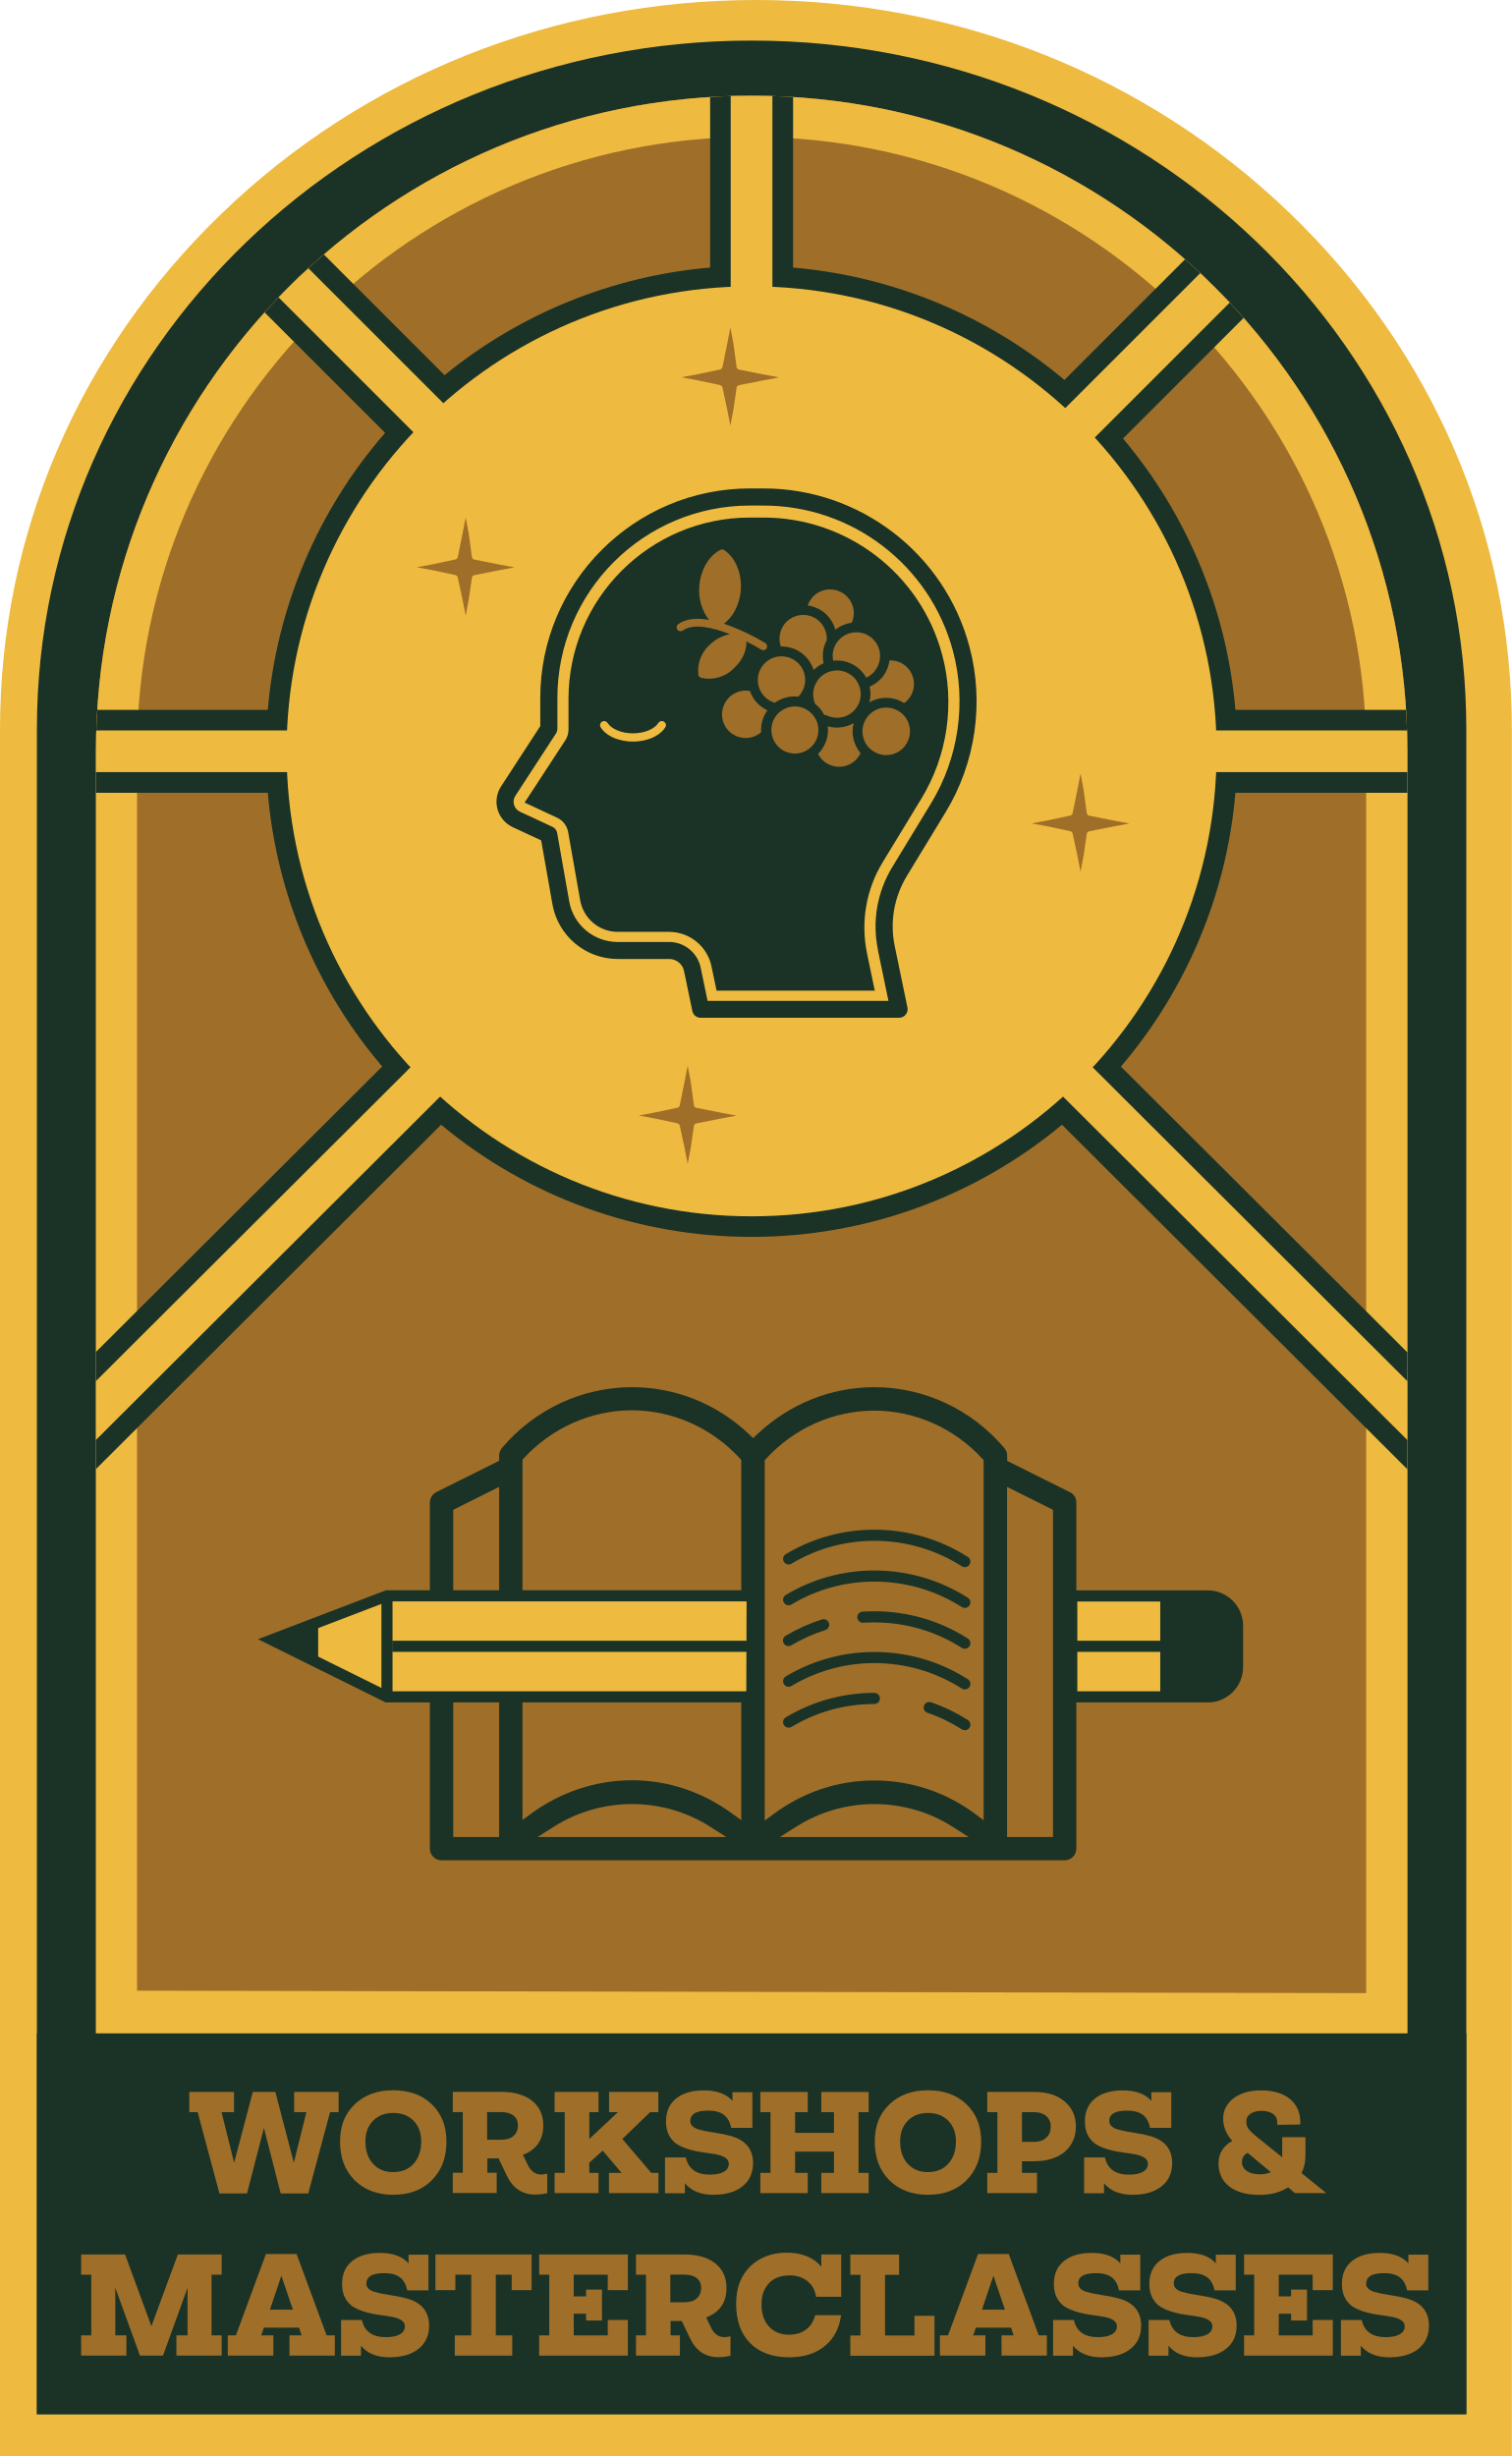
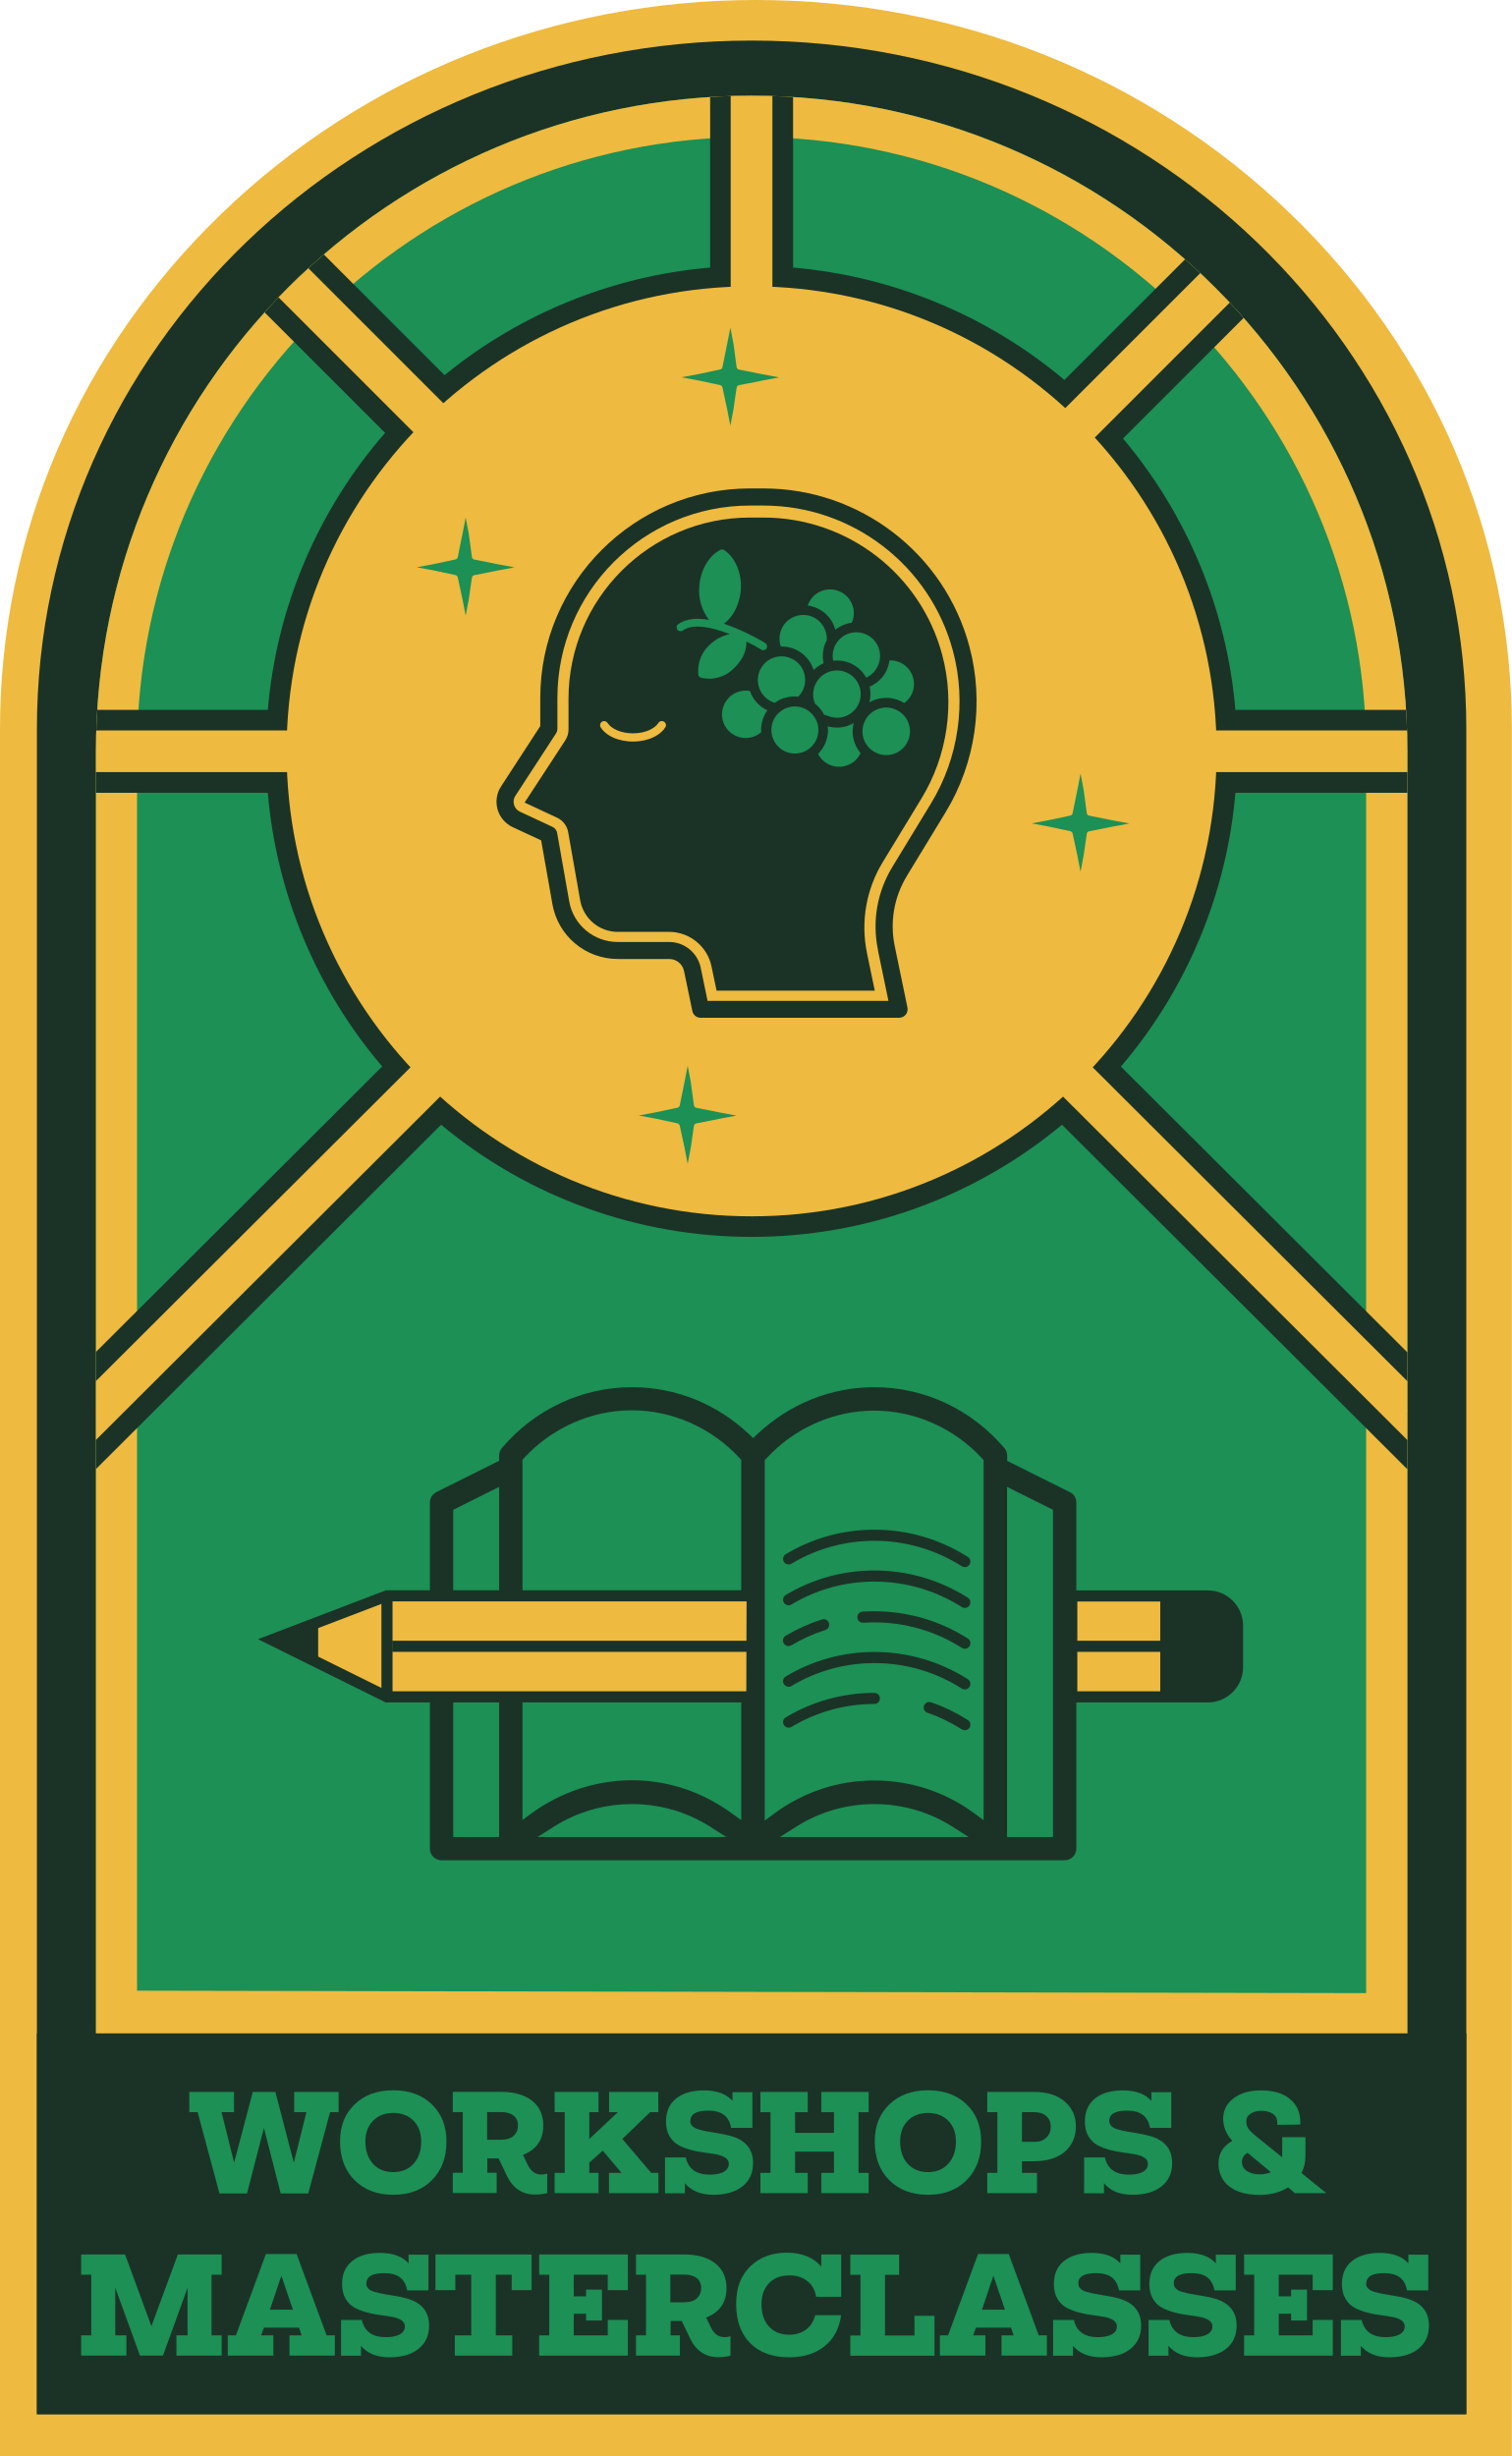
<svg xmlns="http://www.w3.org/2000/svg" width="135.99" height="220.94" id="Laag_1" data-name="Laag 1" viewBox="0 0 135.99 220.94">
  <defs>
    <style>
      .cls-1, .cls-2, .cls-3 {
        fill: none;
      }

      .cls-4 {
        fill-rule: evenodd;
      }

      .cls-4, .cls-5 {
-         fill: #9F6E29;
+         fill: #1c9055;
      }

      .cls-2 {
        stroke-linecap: round;
        stroke-linejoin: round;
      }

      .cls-2, .cls-6, .cls-7, .cls-3 {
        stroke: #1B3326;
      }

      .cls-6 {
        stroke-width: .8px;
      }

      .cls-6, .cls-7, .cls-8 {
        fill: #eeba3f;
      }

      .cls-6, .cls-7, .cls-3 {
        stroke-miterlimit: 10;
      }

      .cls-9 {
        fill: #1B3326;
      }

      .cls-10 {
        clip-path: url(#clippath);
      }
    </style>
    <clipPath id="clippath">
      <path class="cls-1" d="M67.61,8.61c-32.58,0-58.98,26.41-58.98,58.98v144.38h117.97V67.59c0-32.58-26.41-58.98-58.98-58.98Z" />
    </clipPath>
  </defs>
  <path class="cls-8" d="M135.99,220.94H0V65.64C0,48.08,7.09,31.58,19.97,19.18,32.8,6.81,49.86,0,68,0s35.19,6.81,48.03,19.18c12.87,12.4,19.97,28.9,19.97,46.46v155.3ZM7.41,213.53h121.17V65.64c0-32.11-27.18-58.23-60.59-58.23S7.41,33.53,7.41,65.64v147.89Z" />
  <path class="cls-9" d="M67.61,3.65C32.1,3.65,3.32,31.38,3.32,65.58v151.6h128.58V65.58c0-34.2-28.78-61.93-64.29-61.93Z" />
  <g class="cls-10">
    <path class="cls-5" d="M67.61,8.61c-32.58,0-58.98,26.41-58.98,58.98v144.38h117.97V67.59c0-32.58-26.41-58.98-58.98-58.98Z" />
    <path class="cls-8" d="M130.3,186.72l-125.38-.25v-118.88c0-16.74,6.52-32.49,18.36-44.33,11.84-11.84,27.58-18.36,44.33-18.36s32.49,6.52,44.33,18.36c11.84,11.84,18.36,27.58,18.36,44.33v119.13ZM12.33,179.08l110.56.22v-111.7c0-30.48-24.8-55.28-55.28-55.28S12.33,37.11,12.33,67.59v111.48Z" />
    <path class="cls-9" d="M132.53,138.09l-37-36.91c-7.84,6.52-17.68,10.09-27.92,10.09s-20.09-3.57-27.93-10.09L5.69,135.09l-5.27-5.28,33.96-33.87c-5.91-6.93-9.52-15.56-10.29-24.62H5.52v-7.46h18.57c.78-9.21,4.48-17.94,10.55-24.92l-17.35-17.35,5.27-5.27,17.43,17.43c6.79-5.55,15.16-8.94,23.89-9.68V-1.19h7.46v25.26c8.97.77,17.52,4.31,24.41,10.11l17.86-17.86,5.27,5.27-17.86,17.86c5.8,6.89,9.35,15.44,10.11,24.41h19.88v7.46h-19.88c-.77,9.07-4.38,17.69-10.3,24.63l36.96,36.87-5.27,5.28ZM95.68,96.11l36.84,36.75.03-.03-36.84-36.75,1.21-1.31c6.43-6.93,10.2-15.95,10.61-25.38l.08-1.77h19.68v-.05h-19.68l-.08-1.77c-.41-9.33-4.12-18.27-10.43-25.18l-1.2-1.31,17.72-17.72-.03-.03-17.72,17.72-1.31-1.2c-6.9-6.31-15.84-10.02-25.18-10.43l-1.77-.08V2.51h-.05v25.06l-1.77.08c-9.1.4-17.87,3.95-24.7,10l-1.31,1.16-17.25-17.25-.03.03,17.25,17.25-1.24,1.31c-6.58,6.97-10.44,16.08-10.86,25.65l-.08,1.77H9.22v.05h18.37l.08,1.77c.42,9.43,4.18,18.44,10.61,25.37l1.21,1.31L5.66,129.82l.03.03,33.84-33.75,1.3,1.18c7.35,6.64,16.86,10.29,26.77,10.29s19.42-3.65,26.77-10.29l1.31-1.18Z" />
    <rect class="cls-8" x="65.73" y=".66" width="3.75" height="66.93" />
    <g>
      <rect class="cls-8" x="43.01" y="10.46" width="3.75" height="66.93" transform="translate(-17.91 44.61) rotate(-45)" />
      <rect class="cls-8" x="57.81" y="42.05" width="66.93" height="3.75" transform="translate(-4.33 77.4) rotate(-45)" />
    </g>
    <g>
      <rect class="cls-8" x="98.62" y="53.75" width="3.75" height="94.23" transform="translate(-41.89 100.77) rotate(-45.07)" />
      <rect class="cls-8" x="-8.77" y="97.49" width="89.99" height="3.75" transform="translate(-59.6 54.6) rotate(-44.93)" />
    </g>
    <rect class="cls-8" x="7.37" y="65.71" width="121.79" height="3.75" />
    <path class="cls-8" d="M109.44,67.59c0,23.1-18.73,41.83-41.83,41.83s-41.83-18.73-41.83-41.83,18.73-41.83,41.83-41.83,41.83,18.73,41.83,41.83Z" />
  </g>
  <rect class="cls-9" x="3.32" y="182.92" width="128.58" height="34.26" />
  <g>
    <path class="cls-5" d="M30.46,188.19v1.82h-.77l-1.96,7.31h-2.48l-1.51-5.89-1.52,5.89h-2.48l-1.96-7.31h-.75v-1.82h4.02v1.82h-1.12l1.13,4.55,1.68-6.37h2.03l1.66,6.37,1.13-4.55h-1.1v-1.82h4.02Z" />
    <path class="cls-5" d="M38.85,196.13c-.88.88-2.04,1.31-3.48,1.31s-2.6-.44-3.47-1.31c-.88-.88-1.31-2.04-1.31-3.48s.44-2.49,1.31-3.34c.88-.85,2.03-1.27,3.47-1.27s2.61.42,3.48,1.27c.88.85,1.31,1.96,1.31,3.34,0,1.45-.44,2.61-1.32,3.48ZM35.37,195.4c.77,0,1.38-.25,1.83-.75.46-.51.69-1.18.69-2,0-.78-.23-1.4-.69-1.87-.46-.47-1.07-.7-1.83-.7s-1.37.24-1.82.71c-.45.46-.68,1.08-.68,1.86,0,.83.23,1.5.68,2,.45.5,1.06.75,1.81.75Z" />
    <path class="cls-5" d="M48.7,195.62c.16,0,.33-.03.53-.08v1.75c-.38.09-.75.13-1.1.13-1.14,0-1.99-.56-2.53-1.68l-.75-1.57h-1.01v1.29h.84v1.82h-3.95v-1.82h.9v-5.46h-.9v-1.82h4.32c1.2,0,2.14.27,2.81.8.67.53,1.01,1.27,1.01,2.22,0,1.3-.61,2.18-1.83,2.65l.44.91c.27.57.68.86,1.23.86ZM43.82,190.01v2.48h1.25c.49,0,.86-.11,1.12-.34.26-.23.4-.54.4-.94s-.13-.68-.39-.89c-.26-.21-.64-.32-1.13-.32h-1.25Z" />
    <path class="cls-5" d="M58.48,190.01l-2.5,2.41,2.6,3.05h.65v1.82h-4.45v-1.82h1.13l-1.69-2-1.21,1.08v.92h.83v1.82h-3.95v-1.82h.91v-5.46h-.91v-1.82h3.95v1.82h-.83v2.41l2.57-2.41h-.79v-1.82h4.43v1.82h-.75Z" />
    <path class="cls-5" d="M62.09,190.79c0,.19.06.35.19.47.13.13.32.23.57.3.25.07.5.13.76.18.26.04.57.1.95.16s.69.12.94.19c1.49.34,2.24,1.17,2.24,2.5,0,.88-.31,1.57-.94,2.08s-1.5.77-2.63.77-2-.35-2.56-1.04v.9h-1.79v-3.22h1.87c.23,1.03.94,1.55,2.16,1.55.53,0,.94-.08,1.25-.25.3-.17.46-.41.46-.72,0-.22-.1-.41-.31-.55s-.48-.24-.81-.3c-.33-.06-.7-.12-1.1-.17-.4-.05-.81-.13-1.21-.24-.4-.11-.77-.25-1.1-.43-.33-.18-.6-.45-.81-.81s-.31-.8-.31-1.32c0-.88.3-1.57.91-2.06s1.44-.73,2.51-.73c1.14,0,2,.31,2.56.94v-.78h1.79v3.21h-1.91c-.1-.53-.32-.92-.65-1.17-.33-.25-.8-.38-1.42-.38-1.07,0-1.6.31-1.6.94Z" />
    <path class="cls-5" d="M78.14,190.01h-.91v5.46h.91v1.82h-4.26v-1.82h1.14v-1.91h-3.5v1.91h1.14v1.82h-4.26v-1.82h.91v-5.46h-.91v-1.82h4.26v1.82h-1.14v1.86h3.5v-1.86h-1.14v-1.82h4.26v1.82Z" />
    <path class="cls-5" d="M86.95,196.13c-.88.88-2.04,1.31-3.48,1.31s-2.6-.44-3.47-1.31c-.88-.88-1.31-2.04-1.31-3.48s.44-2.49,1.31-3.34c.88-.85,2.03-1.27,3.47-1.27s2.61.42,3.48,1.27c.88.85,1.31,1.96,1.31,3.34,0,1.45-.44,2.61-1.32,3.48ZM83.47,195.4c.77,0,1.38-.25,1.83-.75.46-.51.69-1.18.69-2,0-.78-.23-1.4-.69-1.87-.46-.47-1.07-.7-1.83-.7s-1.37.24-1.82.71c-.45.46-.68,1.08-.68,1.86,0,.83.23,1.5.68,2,.46.5,1.06.75,1.81.75Z" />
    <path class="cls-5" d="M93.05,194.43h-1.12v1.04h1.35v1.82h-4.47v-1.82h.91v-5.46h-.91v-1.82h4.24c1.13,0,2.03.28,2.71.85.68.57,1.02,1.32,1.02,2.25s-.34,1.72-1.01,2.29c-.69.56-1.59.84-2.72.84ZM93.05,190.01h-1.12v2.67h1.12c.44,0,.8-.12,1.07-.38.27-.25.4-.58.4-1,0-.39-.13-.7-.4-.94-.27-.23-.62-.35-1.07-.35Z" />
    <path class="cls-5" d="M99.79,190.79c0,.19.06.35.19.47.13.13.32.23.57.3.25.07.5.13.76.18.26.04.57.1.95.16s.69.12.94.19c1.49.34,2.24,1.17,2.24,2.5,0,.88-.31,1.57-.94,2.08s-1.5.77-2.63.77-2-.35-2.56-1.04v.9h-1.79v-3.22h1.87c.23,1.03.95,1.55,2.16,1.55.53,0,.94-.08,1.25-.25s.46-.41.46-.72c0-.22-.1-.41-.31-.55s-.48-.24-.81-.3c-.33-.06-.7-.12-1.11-.17s-.81-.13-1.21-.24-.77-.25-1.11-.43c-.33-.18-.6-.45-.81-.81s-.31-.8-.31-1.32c0-.88.3-1.57.91-2.06s1.44-.73,2.51-.73c1.14,0,2,.31,2.56.94v-.78h1.79v3.21h-1.91c-.1-.53-.32-.92-.65-1.17-.33-.25-.8-.38-1.42-.38-1.07,0-1.6.31-1.6.94Z" />
    <path class="cls-5" d="M119.31,197.29h-2.83l-.61-.52c-.69.45-1.55.68-2.56.68-1.16,0-2.07-.25-2.72-.75-.65-.5-.98-1.2-.98-2.08s.41-1.56,1.24-2.03c-.55-.6-.82-1.27-.82-2s.31-1.36.94-1.83c.63-.48,1.45-.71,2.46-.71,1.11,0,1.98.26,2.6.77.62.51.94,1.21.94,2.11v.19l-2.08.03s.01-.09.01-.16c0-.37-.13-.65-.4-.83-.27-.18-.61-.27-1.03-.27s-.73.09-.98.26c-.26.17-.38.4-.38.69,0,.25.06.47.18.64s.34.4.67.67l2.38,1.92v-1.81h2.09v1.68c0,.56-.12,1.08-.35,1.55l2.25,1.82ZM111.72,194.51c0,.32.14.58.43.79.29.2.68.3,1.17.3.37,0,.71-.06,1-.19l-2.09-1.74c-.34.17-.51.45-.51.84Z" />
    <path class="cls-5" d="M19.94,204.63h-.91v5.46h.91v1.82h-4.07v-1.82h1v-4.28l-2.21,6.1h-2.07l-2.22-6.11v4.29h1v1.82h-4.07v-1.82h.91v-5.46h-.91v-1.82h3.95l2.37,6.45,2.38-6.45h3.94v1.82Z" />
    <path class="cls-5" d="M29.39,210.09h.73v1.82h-4.08v-1.82h1.09l-.23-.7h-3.16l-.25.7h1.1v1.82h-4.1v-1.82h.73l2.7-7.32h2.76l2.7,7.32ZM24.28,207.78h2.07l-1.04-3.06-1.03,3.06Z" />
    <path class="cls-5" d="M32.95,205.41c0,.19.06.35.19.47.13.13.32.23.57.3.25.07.5.13.76.18.26.04.57.1.95.16s.69.12.94.19c1.49.34,2.24,1.17,2.24,2.5,0,.88-.31,1.57-.94,2.08s-1.5.77-2.63.77-2-.35-2.56-1.04v.9h-1.79v-3.22h1.87c.23,1.03.94,1.55,2.16,1.55.53,0,.94-.08,1.25-.25.3-.17.46-.41.46-.72,0-.22-.1-.41-.31-.55s-.48-.24-.81-.3c-.33-.06-.7-.12-1.1-.17-.4-.05-.81-.13-1.21-.24-.4-.11-.77-.25-1.1-.43-.33-.18-.6-.45-.81-.81s-.31-.8-.31-1.32c0-.88.3-1.57.91-2.06s1.44-.73,2.51-.73c1.14,0,2,.31,2.56.94v-.78h1.79v3.21h-1.91c-.1-.53-.32-.92-.65-1.17-.33-.25-.8-.38-1.42-.38-1.07,0-1.6.31-1.6.94Z" />
    <path class="cls-5" d="M47.82,202.81v3.21h-1.79v-1.39h-1.43v5.46h1.48v1.82h-5.17v-1.82h1.48v-5.46h-1.43v1.39h-1.79v-3.21h8.66Z" />
    <path class="cls-5" d="M56.48,202.81v3.21h-1.81v-1.39h-3.06v1.95h1.11v-.61h1.43v2.78h-1.43v-.61h-1.11v1.95h3.06v-1.39h1.81v3.21h-7.98v-1.82h.91v-5.46h-.91v-1.82h7.98Z" />
    <path class="cls-5" d="M65.18,210.25c.16,0,.33-.03.53-.08v1.75c-.38.09-.75.13-1.1.13-1.14,0-1.99-.56-2.53-1.68l-.75-1.57h-1.01v1.29h.84v1.82h-3.95v-1.82h.9v-5.46h-.9v-1.82h4.32c1.2,0,2.14.27,2.81.8.67.53,1.01,1.27,1.01,2.22,0,1.3-.61,2.18-1.83,2.65l.44.91c.27.57.68.86,1.23.86ZM60.3,204.63v2.48h1.25c.49,0,.86-.11,1.12-.34.26-.23.4-.54.4-.94s-.13-.68-.39-.89c-.26-.21-.64-.32-1.13-.32h-1.25Z" />
    <path class="cls-5" d="M70.99,204.7h-.01c-.76,0-1.37.23-1.81.7s-.67,1.09-.67,1.89c0,.84.22,1.51.67,2s1.05.74,1.8.74c.61,0,1.12-.15,1.53-.46.41-.3.69-.74.83-1.3h2.33c-.16,1.2-.66,2.13-1.48,2.79-.82.67-1.89,1-3.2,1-1.48,0-2.65-.42-3.5-1.27-.84-.85-1.26-2.02-1.26-3.51s.42-2.55,1.25-3.38c.85-.83,1.95-1.25,3.3-1.25s2.41.42,3.11,1.26v-1.1h1.79v3.81h-2.26c-.09-.61-.36-1.08-.79-1.42s-.97-.51-1.62-.51Z" />
    <path class="cls-5" d="M82.27,208.33h1.79v3.59h-7.57v-1.82h.91v-5.46h-.91v-1.82h4.39v1.82h-1.27v5.46h2.65v-1.77Z" />
    <path class="cls-5" d="M93.44,210.09h.73v1.82h-4.08v-1.82h1.09l-.23-.7h-3.16l-.25.7h1.1v1.82h-4.09v-1.82h.73l2.7-7.32h2.76l2.7,7.32ZM88.33,207.78h2.07l-1.04-3.06-1.03,3.06Z" />
    <path class="cls-5" d="M97,205.41c0,.19.06.35.19.47.13.13.32.23.57.3.25.07.5.13.76.18.26.04.57.1.95.16s.69.12.94.19c1.49.34,2.24,1.17,2.24,2.5,0,.88-.31,1.57-.94,2.08s-1.5.77-2.63.77-2-.35-2.56-1.04v.9h-1.79v-3.22h1.87c.23,1.03.95,1.55,2.16,1.55.53,0,.94-.08,1.25-.25s.46-.41.46-.72c0-.22-.1-.41-.31-.55-.21-.14-.48-.24-.81-.3-.33-.06-.7-.12-1.11-.17s-.81-.13-1.21-.24-.77-.25-1.11-.43c-.33-.18-.6-.45-.81-.81s-.31-.8-.31-1.32c0-.88.3-1.57.91-2.06s1.44-.73,2.51-.73c1.14,0,2,.31,2.56.94v-.78h1.79v3.21h-1.91c-.1-.53-.32-.92-.65-1.17-.33-.25-.8-.38-1.42-.38-1.07,0-1.6.31-1.6.94Z" />
    <path class="cls-5" d="M105.59,205.41c0,.19.06.35.19.47.13.13.32.23.57.3.25.07.5.13.76.18.26.04.57.1.95.16s.69.12.94.19c1.49.34,2.24,1.17,2.24,2.5,0,.88-.31,1.57-.94,2.08s-1.5.77-2.63.77-2-.35-2.56-1.04v.9h-1.79v-3.22h1.87c.23,1.03.95,1.55,2.16,1.55.53,0,.94-.08,1.25-.25s.46-.41.46-.72c0-.22-.1-.41-.31-.55s-.48-.24-.81-.3c-.33-.06-.7-.12-1.11-.17s-.81-.13-1.21-.24-.77-.25-1.11-.43c-.33-.18-.6-.45-.81-.81s-.31-.8-.31-1.32c0-.88.3-1.57.91-2.06s1.44-.73,2.51-.73c1.14,0,2,.31,2.56.94v-.78h1.79v3.21h-1.91c-.1-.53-.32-.92-.65-1.17-.33-.25-.8-.38-1.42-.38-1.07,0-1.6.31-1.6.94Z" />
    <path class="cls-5" d="M119.89,202.81v3.21h-1.81v-1.39h-3.05v1.95h1.11v-.61h1.43v2.78h-1.43v-.61h-1.11v1.95h3.05v-1.39h1.81v3.21h-7.98v-1.82h.91v-5.46h-.91v-1.82h7.98Z" />
    <path class="cls-5" d="M122.88,205.41c0,.19.07.35.2.47s.32.23.57.3c.25.07.5.13.76.18.26.04.57.1.95.16s.69.12.94.19c1.49.34,2.24,1.17,2.24,2.5,0,.88-.31,1.57-.94,2.08s-1.5.77-2.63.77-2-.35-2.56-1.04v.9h-1.79v-3.22h1.87c.23,1.03.94,1.55,2.16,1.55.53,0,.94-.08,1.25-.25.3-.17.46-.41.46-.72,0-.22-.1-.41-.31-.55s-.48-.24-.81-.3-.7-.12-1.1-.17c-.4-.05-.81-.13-1.21-.24-.4-.11-.77-.25-1.1-.43-.33-.18-.6-.45-.81-.81s-.31-.8-.31-1.32c0-.88.3-1.57.91-2.06.61-.49,1.44-.73,2.51-.73,1.14,0,2,.31,2.56.94v-.78h1.79v3.21h-1.91c-.1-.53-.32-.92-.65-1.17-.33-.25-.8-.38-1.42-.38-1.07,0-1.6.31-1.6.94Z" />
  </g>
  <g>
    <path class="cls-9" d="M96.25,134.24l-5.65-2.82v-.47c0-.26-.09-.49-.25-.68-2.96-3.49-7.22-5.48-11.7-5.48-3.91,0-7.66,1.51-10.55,4.25l-.35.33-.35-.33c-2.88-2.74-6.62-4.25-10.55-4.25-4.48,0-8.75,1.99-11.7,5.47-.16.2-.25.44-.25.68v.47l-5.65,2.82c-.35.18-.58.54-.58.93v31.14c0,.58.47,1.05,1.05,1.05h56.05c.58,0,1.05-.47,1.05-1.05v-31.14c0-.4-.22-.76-.58-.93ZM44.9,165.26h-4.13v-29.44l4.13-2.06v31.5ZM48.35,165.26l1.47-.93c4.27-2.72,9.82-2.71,14.06,0l1.46.93h-16.99ZM66.7,163.75l-.81-.58c-2.68-1.97-5.81-3.02-9.04-3.02s-6.42,1.06-9.04,2.98l-.81.59v-32.4l.13-.15c2.53-2.74,6.07-4.3,9.71-4.3s7.18,1.57,9.71,4.32l.13.15v32.4ZM70.15,165.26l1.47-.93c4.27-2.72,9.82-2.71,14.06,0l1.46.93h-16.99ZM88.49,163.75l-.81-.6c-2.64-1.95-5.76-2.98-9.04-2.98s-6.38,1.04-9.04,3.01l-.81.6v-32.42l.13-.14c2.52-2.75,6.06-4.32,9.72-4.32s7.2,1.57,9.71,4.31l.13.14v32.4ZM94.72,165.26h-4.13v-31.5l4.13,2.06v29.44Z" />
    <g>
      <path class="cls-7" d="M104.87,152.65h2.83s.95,0,.95,0c1.47,0,2.67-1.2,2.67-2.67v-3.74c0-1.47-1.2-2.67-2.67-2.67h-.95s-11.29,0-11.29,0v9.08h8.46Z" />
      <line class="cls-3" x1="104.87" y1="143.56" x2="104.87" y2="152.65" />
      <line class="cls-3" x1="96.41" y1="148.1" x2="104.87" y2="148.1" />
    </g>
    <path class="cls-9" d="M109.06,143.56h-.95s-2.83,0-2.83,0v9.08h2.83s.95,0,.95,0c1.47,0,2.67-1.2,2.67-2.67v-3.74c0-1.47-1.2-2.67-2.67-2.67Z" />
    <g>
      <g>
        <polygon class="cls-7" points="67.63 152.65 34.81 152.65 24.45 147.52 34.81 143.56 67.66 143.56 67.63 152.65" />
        <line class="cls-3" x1="34.81" y1="143.56" x2="34.81" y2="152.65" />
        <line class="cls-3" x1="35.28" y1="148.1" x2="67.63" y2="148.1" />
      </g>
      <polygon class="cls-9" points="28.62 149.58 28.62 145.9 25.26 147.74 28.62 149.58" />
    </g>
    <path class="cls-2" d="M78.65,152.79c-2.73,0-5.37.73-7.71,2.13" />
    <path class="cls-2" d="M86.79,155.15c-1.01-.64-2.08-1.16-3.2-1.54" />
    <path class="cls-2" d="M86.79,151.48c-2.44-1.55-5.23-2.37-8.14-2.37-2.73,0-5.37.73-7.71,2.13" />
    <path class="cls-2" d="M74.09,146.16c-1.1.35-2.16.83-3.16,1.42" />
    <path class="cls-2" d="M86.79,147.82c-2.44-1.55-5.23-2.37-8.14-2.37-.34,0-.69.01-1.03.03" />
    <path class="cls-2" d="M86.79,144.15c-2.44-1.55-5.23-2.37-8.14-2.37-2.73,0-5.37.73-7.71,2.13" />
    <path class="cls-2" d="M86.79,140.48c-2.44-1.55-5.23-2.37-8.14-2.37-2.73,0-5.37.73-7.71,2.13" />
  </g>
  <path class="cls-4" d="M65.41,30.95h0s.29-1.48.29-1.48h0l.28,1.47.28,2.08h0c.02.12.11.21.22.23l2.11.42h0l1.5.28-1.5.28h0l-2.11.42h0c-.12.02-.21.12-.22.23l-.28,1.93h0s-.28,1.48-.28,1.48l-.29-1.48h0s-.42-1.95-.42-1.95c-.02-.11-.11-.19-.22-.22l-1.97-.42h0l-1.5-.28,1.5-.28h0l1.97-.42c.11-.02.2-.11.22-.22" />
  <path class="cls-4" d="M41.6,48.04h0s.29-1.48.29-1.48h0l.28,1.47.28,2.08h0c.02.12.11.21.22.23l2.11.42h0l1.5.28-1.5.28h0l-2.11.42h0c-.12.02-.21.12-.22.23l-.28,1.93h0s-.28,1.48-.28,1.48l-.29-1.48h0s-.42-1.95-.42-1.95c-.02-.11-.11-.19-.22-.22l-1.97-.42h0l-1.5-.28,1.5-.28h0l1.97-.42c.11-.02.2-.11.22-.22" />
  <path class="cls-4" d="M61.57,97.36h0s.29-1.48.29-1.48h0l.28,1.47.28,2.08h0c.02.12.11.21.22.23l2.11.42h0l1.5.28-1.5.28h0l-2.11.42h0c-.12.02-.21.12-.22.23l-.28,1.93h0s-.28,1.48-.28,1.48l-.29-1.48h0s-.42-1.95-.42-1.95c-.02-.11-.11-.19-.22-.22l-1.97-.42h0l-1.5-.28,1.5-.28h0l1.97-.42c.11-.02.2-.11.22-.22" />
  <path class="cls-9" d="M55.57,83.83c-1.67,0-3.09-1.2-3.38-2.84l-1.08-6.13c-.1-.57-.47-1.05-1-1.3l-2.92-1.36,3.66-5.6c.19-.29.29-.63.29-.97v-2.76c0-9,7.32-16.31,16.31-16.31h1.24c7.52,0,14.12,5.07,16.06,12.33,1.17,4.36.49,9.08-1.86,12.94l-3.48,5.72c-1.5,2.46-2,5.38-1.42,8.2l.7,3.37h-14.23l-.46-2.19c-.37-1.8-1.98-3.1-3.81-3.1h-4.63Z" />
  <path class="cls-4" d="M96.91,71.08h0s.29-1.48.29-1.48h0l.28,1.47.28,2.08h0c.02.12.11.21.22.23l2.11.42h0l1.5.28-1.5.28h0l-2.11.42h0c-.12.02-.21.12-.22.23l-.28,1.93h0s-.28,1.48-.28,1.48l-.29-1.48h0s-.42-1.95-.42-1.95c-.02-.11-.11-.19-.22-.22l-1.97-.42h0l-1.5-.28,1.5-.28h0l1.97-.42c.11-.02.2-.11.22-.22" />
  <g>
    <path class="cls-5" d="M68.46,65.88c-.56.48-1.32.63-2.01.42-.7-.22-1.24-.77-1.43-1.48s0-1.46.49-2c.49-.54,1.23-.79,1.95-.66.26.77.83,1.4,1.57,1.74-.41.57-.61,1.27-.56,1.98h0ZM71.67,59.54c-.59-.49-1.39-.63-2.1-.37-.72.26-1.24.89-1.37,1.64s.15,1.51.73,2c.23.19.49.33.77.41.61-.44,1.36-.63,2.1-.55.04-.04.09-.08.13-.13h0c.36-.44.54-1,.49-1.56-.05-.57-.32-1.09-.76-1.45h0ZM72.84,64.03h0c-.27-.22-.58-.37-.92-.44,0,0-.01,0-.02,0h0c-.68-.13-1.38.08-1.88.57-.5.48-.72,1.18-.6,1.87.12.68.56,1.27,1.19,1.56.63.29,1.36.26,1.96-.09s.99-.97,1.04-1.66c.06-.69-.23-1.36-.77-1.8h0ZM79.35,60.94h0c-.3.36-.69.64-1.12.83.1.46.09.94-.02,1.41.48-.27,1.02-.41,1.57-.4.55.01,1.09.17,1.55.47.15-.1.28-.22.39-.36.36-.42.53-.96.49-1.51-.04-.55-.29-1.06-.7-1.43-.41-.37-.95-.56-1.5-.54-.07.57-.31,1.11-.67,1.55h0ZM73.04,53.79c-.17.2-.29.43-.38.68.58.08,1.13.33,1.57.71.44.39.76.9.91,1.47.43-.34.94-.56,1.48-.63.28-.63.24-1.36-.12-1.96-.35-.59-.98-.98-1.67-1.03s-1.36.23-1.8.76h0ZM74.09,59.66c-.16-.7-.06-1.44.28-2.07.04-.64-.21-1.26-.67-1.7s-1.11-.64-1.74-.55-1.2.45-1.53,1c-.33.55-.4,1.21-.19,1.82.65-.02,1.3.18,1.83.56.53.38.92.93,1.12,1.55.27-.26.57-.46.91-.61h0ZM78.67,60.38c.49-.59.63-1.39.37-2.1s-.89-1.24-1.64-1.37-1.52.15-2,.73c-.42.5-.59,1.16-.45,1.8.82-.1,1.65.15,2.28.68.28.23.51.52.69.84.29-.13.55-.33.76-.57h0ZM74.33,64.34h0c.48.24,1.03.29,1.55.15.52-.15.96-.49,1.24-.95.28-.46.37-1.01.26-1.53s-.41-.99-.85-1.3-.98-.45-1.51-.38c-.53.07-1.02.33-1.37.75-.18.22-.32.48-.41.75,0,.03-.01.06-.02.09-.12.45-.09.92.09,1.35,0,.02,0,.03.01.05.02.02.05.03.07.05h0c.31.26.57.58.75.94.06,0,.12.02.18.05h0ZM74.46,65.33h0c.1.82-.15,1.64-.68,2.28-.06.07-.12.14-.19.21.13.25.31.48.52.66.43.36,1,.54,1.56.49s1.09-.32,1.45-.76c.12-.14.21-.3.29-.46-.63-.75-.86-1.75-.62-2.7-.71.41-1.55.51-2.33.29h0ZM78.08,64.42h0c-.36.44-.54,1-.49,1.56.05.56.32,1.09.76,1.45s1,.54,1.56.49c.56-.05,1.09-.32,1.45-.76.36-.43.54-1,.49-1.56-.05-.56-.32-1.09-.76-1.45s-1-.54-1.56-.49-1.08.32-1.45.76h0Z" />
    <path class="cls-5" d="M65.97,60.16c.31-.28.58-.61.79-.97.26-.45.39-.96.39-1.48.54.27,1.01.53,1.33.73h0c.17.1.38.05.48-.11h0c.09-.18.04-.38-.12-.48-1.18-.71-2.42-1.29-3.72-1.74.39-.3.72-.68.95-1.11.33-.61.53-1.29.57-1.98.09-1.47-.49-2.86-1.49-3.53h0c-.11-.07-.24-.08-.36-.02-1.06.55-1.8,1.86-1.89,3.33h0c-.08,1.07.23,2.12.88,2.97-1.05-.19-2.05-.14-2.77.38h0c-.16.11-.19.33-.08.49.11.16.33.19.49.08.93-.67,2.66-.29,4.24.33h0c-.63.12-1.22.41-1.7.85-.83.68-1.26,1.73-1.14,2.8.02.13.12.23.24.27,1.04.25,2.14-.05,2.91-.8h0Z" />
  </g>
  <path class="cls-9" d="M81.58,78.79l3.48-5.72c2.71-4.45,3.49-9.88,2.14-14.92-2.24-8.37-9.85-14.21-18.51-14.21h-1.24c-10.39,0-18.85,8.46-18.85,18.85v2.53l-3.53,5.43c-.4.61-.51,1.37-.31,2.07.2.7.7,1.28,1.36,1.59l2.56,1.19,1.01,5.73c.5,2.86,2.98,4.94,5.88,4.94h4.63c.64,0,1.2.45,1.33,1.08l.75,3.6c.07.36.39.61.75.61h17.84c.23,0,.45-.1.6-.28.15-.18.2-.42.16-.64l-1.14-5.5c-.46-2.19-.07-4.45,1.1-6.36h0ZM78.97,85.47l.95,4.57h-16.27l-.62-2.99c-.28-1.34-1.47-2.31-2.83-2.31h-4.63c-2.16,0-4-1.54-4.37-3.67l-1.08-6.13c-.04-.25-.21-.46-.43-.56l-2.92-1.36c-.26-.12-.45-.34-.53-.62-.08-.28-.04-.57.12-.81l3.66-5.62c.08-.13.12-.27.12-.42v-2.76c0-9.55,7.77-17.31,17.31-17.31h1.24c7.97,0,14.97,5.37,17.03,13.07,1.24,4.63.52,9.63-1.97,13.72l-3.48,5.72c-1.37,2.25-1.83,4.9-1.29,7.48h0Z" />
  <path class="cls-6" d="M60.18,65.65c-.58.9-1.82,1.46-3.24,1.46s-2.67-.56-3.24-1.46c-.23-.36-.12-.83.23-1.06.36-.23.83-.12,1.06.23.23.36.94.75,1.95.75s1.72-.39,1.95-.75c.23-.36.71-.46,1.06-.23.36.23.46.7.24,1.06h0Z" />
</svg>
